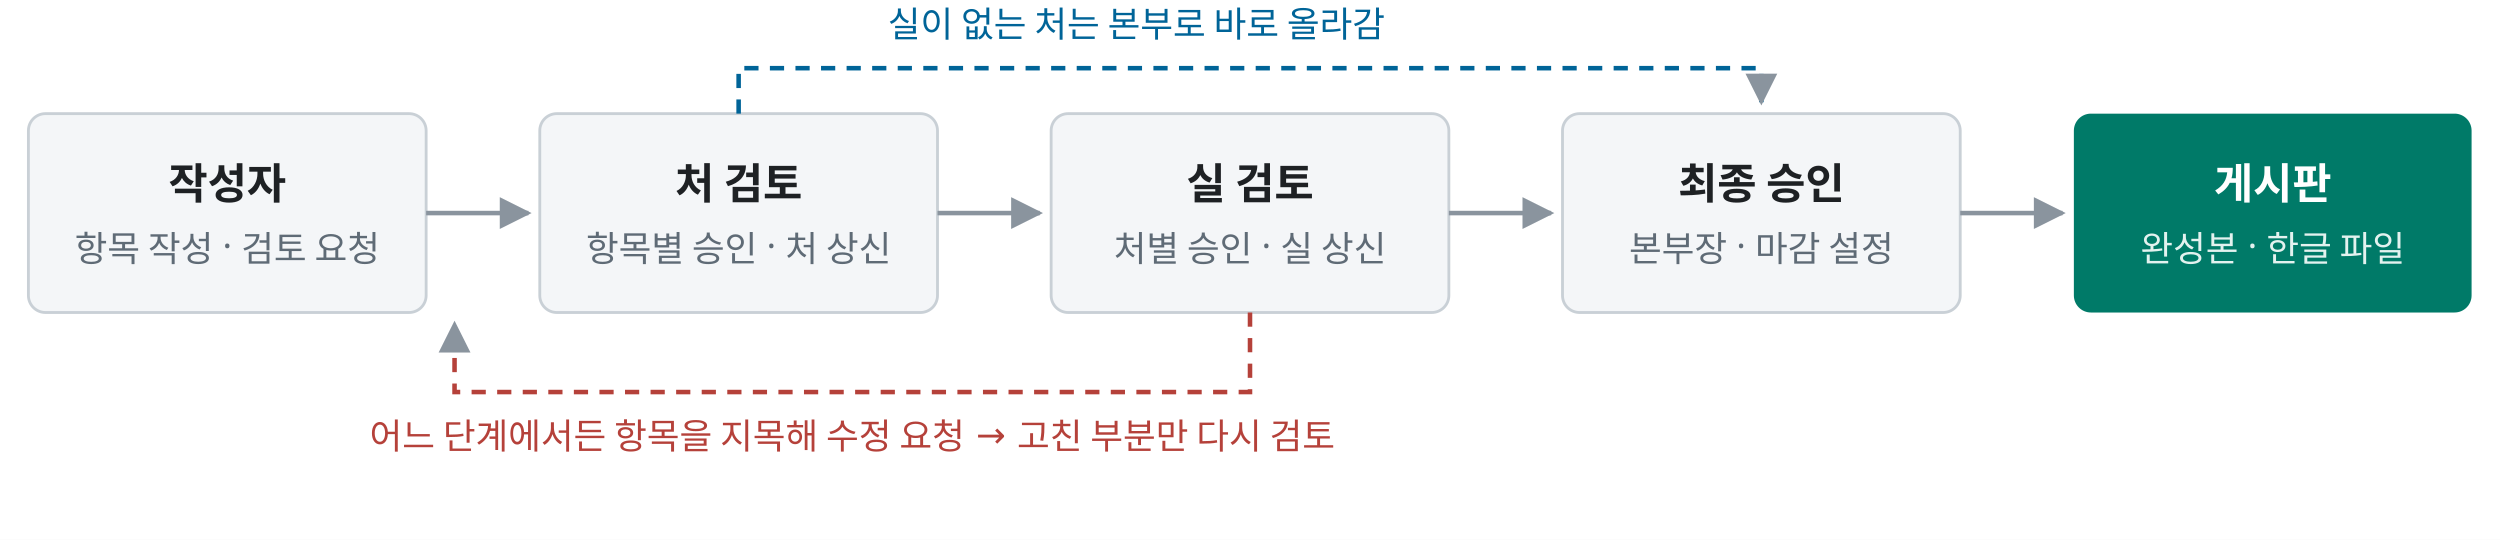
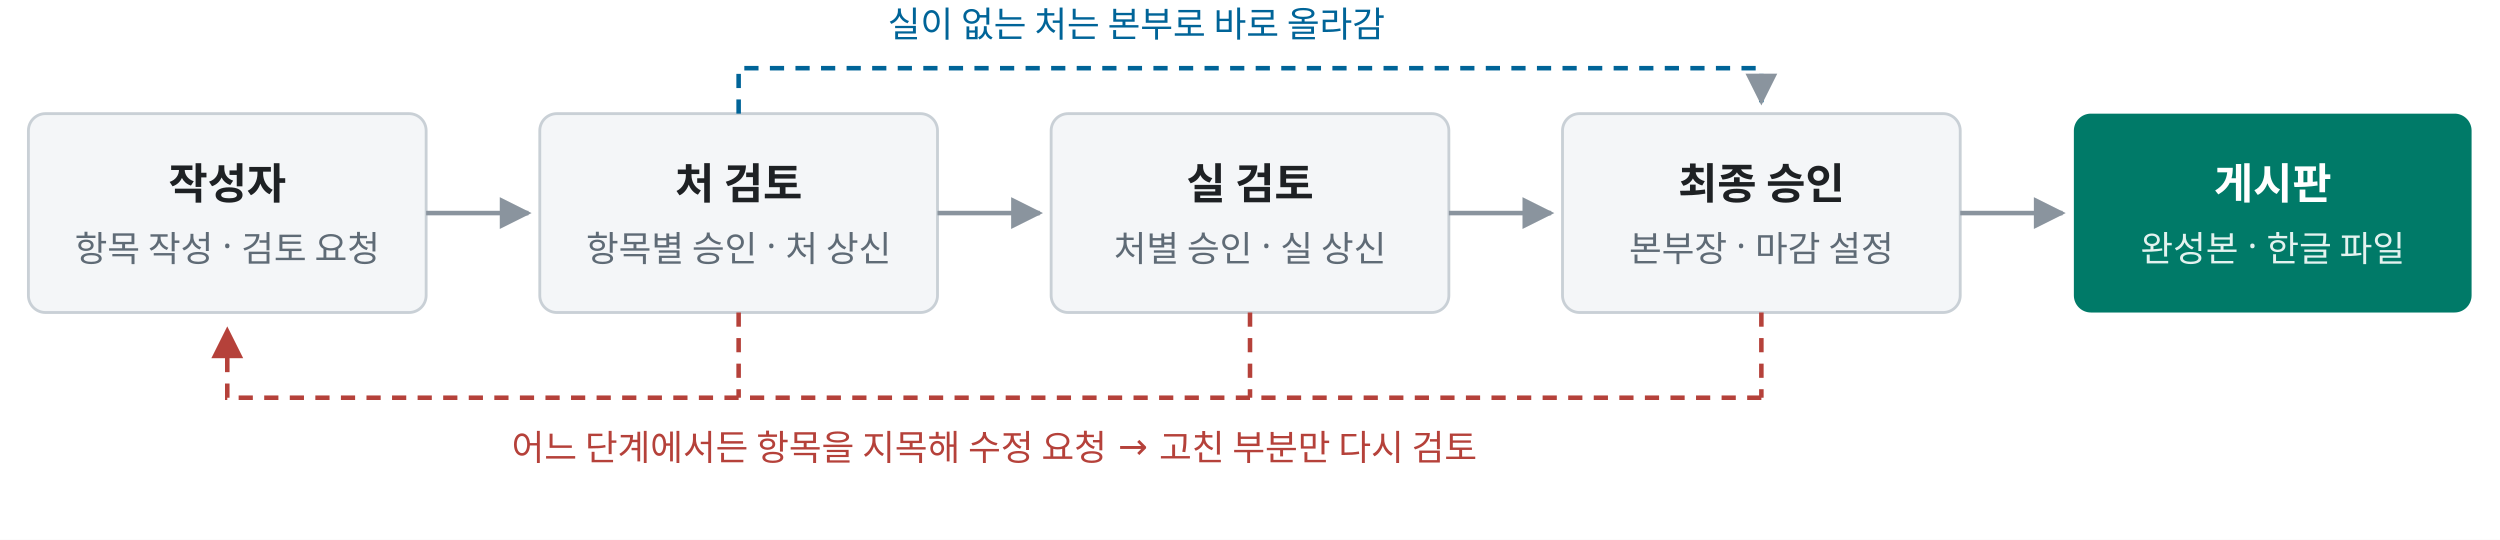
<svg xmlns="http://www.w3.org/2000/svg" width="880" height="190" viewBox="0 0 880 190" font-family="'Pretendard','Apple SD Gothic Neo','Malgun Gothic','Noto Sans KR',sans-serif">
  <rect width="880" height="190" fill="#ffffff" />
  <defs>
    <marker id="a" viewBox="0 0 10 10" refX="9" refY="5" markerWidth="7" markerHeight="7" orient="auto">
      <path d="M0 0L10 5L0 10z" fill="#8a949e" />
+     </marker>
+     <marker id="r" viewBox="0 0 10 10" refX="9" refY="5" markerWidth="7" markerHeight="7" orient="auto">
+       <path d="M0 0L10 5L0 10z" fill="#b5413a" />
    </marker>
  </defs>
  <g font-size="15" text-anchor="middle">
    <rect x="10" y="40" width="140" height="70" rx="6" fill="#f4f6f8" stroke="#c9d0d6" />
    <text x="80" y="70" font-weight="700" fill="#1e2124">작성자</text>
    <text x="80" y="92" font-size="12.5" fill="#5f6b76">항목 작성 · 검토 요청</text>
    <rect x="190" y="40" width="140" height="70" rx="6" fill="#f4f6f8" stroke="#c9d0d6" />
    <text x="260" y="70" font-weight="700" fill="#1e2124">처 검토</text>
    <text x="260" y="92" font-size="12.5" fill="#5f6b76">항목별 승인 · 처 상신</text>
    <rect x="370" y="40" width="140" height="70" rx="6" fill="#f4f6f8" stroke="#c9d0d6" />
    <text x="440" y="70" font-weight="700" fill="#1e2124">실 검토</text>
    <text x="440" y="92" font-size="12.5" fill="#5f6b76">처별 승인 · 실 상신</text>
    <rect x="550" y="40" width="140" height="70" rx="6" fill="#f4f6f8" stroke="#c9d0d6" />
    <text x="620" y="70" font-weight="700" fill="#1e2124">최종 승인</text>
    <text x="620" y="92" font-size="12.5" fill="#5f6b76">본부장 · 마감 설정</text>
    <rect x="730" y="40" width="140" height="70" rx="6" fill="#007a68" />
    <text x="800" y="70" font-weight="700" fill="#ffffff">게시판</text>
    <text x="800" y="92" font-size="12.5" fill="#e3f2ef">완성본 · 한글 파일</text>
  </g>
  <g stroke="#8a949e" stroke-width="1.6" fill="none" marker-end="url(#a)">
    <path d="M150 75H186" />
    <path d="M330 75H366" />
    <path d="M510 75H546" />
    <path d="M690 75H726" />
-     <path d="M440 110V138H160V114" stroke="#b5413a" stroke-dasharray="5 4" />
    <path d="M260 40V24H620V36" stroke="#006498" stroke-dasharray="5 4" />
  </g>
+   <g stroke="#b5413a" stroke-width="1.6" fill="none" stroke-dasharray="5 4">
+     <path d="M260 110V140" />
+     <path d="M440 110V140" />
+     <path d="M620 110V140" />
+     <path d="M620 140H80V116" marker-end="url(#r)" />
+   </g>
  <g font-size="12.5" text-anchor="middle">
-     <text x="300" y="158" fill="#b5413a">어느 단계에서든 항목을 지목해 수정 요청 → 고친 부분만 다시 검토</text>
+     <text x="350" y="162" fill="#b5413a">어느 단계에서든 항목을 지목해 수정 요청 → 고친 부분만 다시 검토</text>
    <text x="400" y="13" fill="#006498">실이 없는 처는 본부로 바로 올라감</text>
  </g>
</svg>
